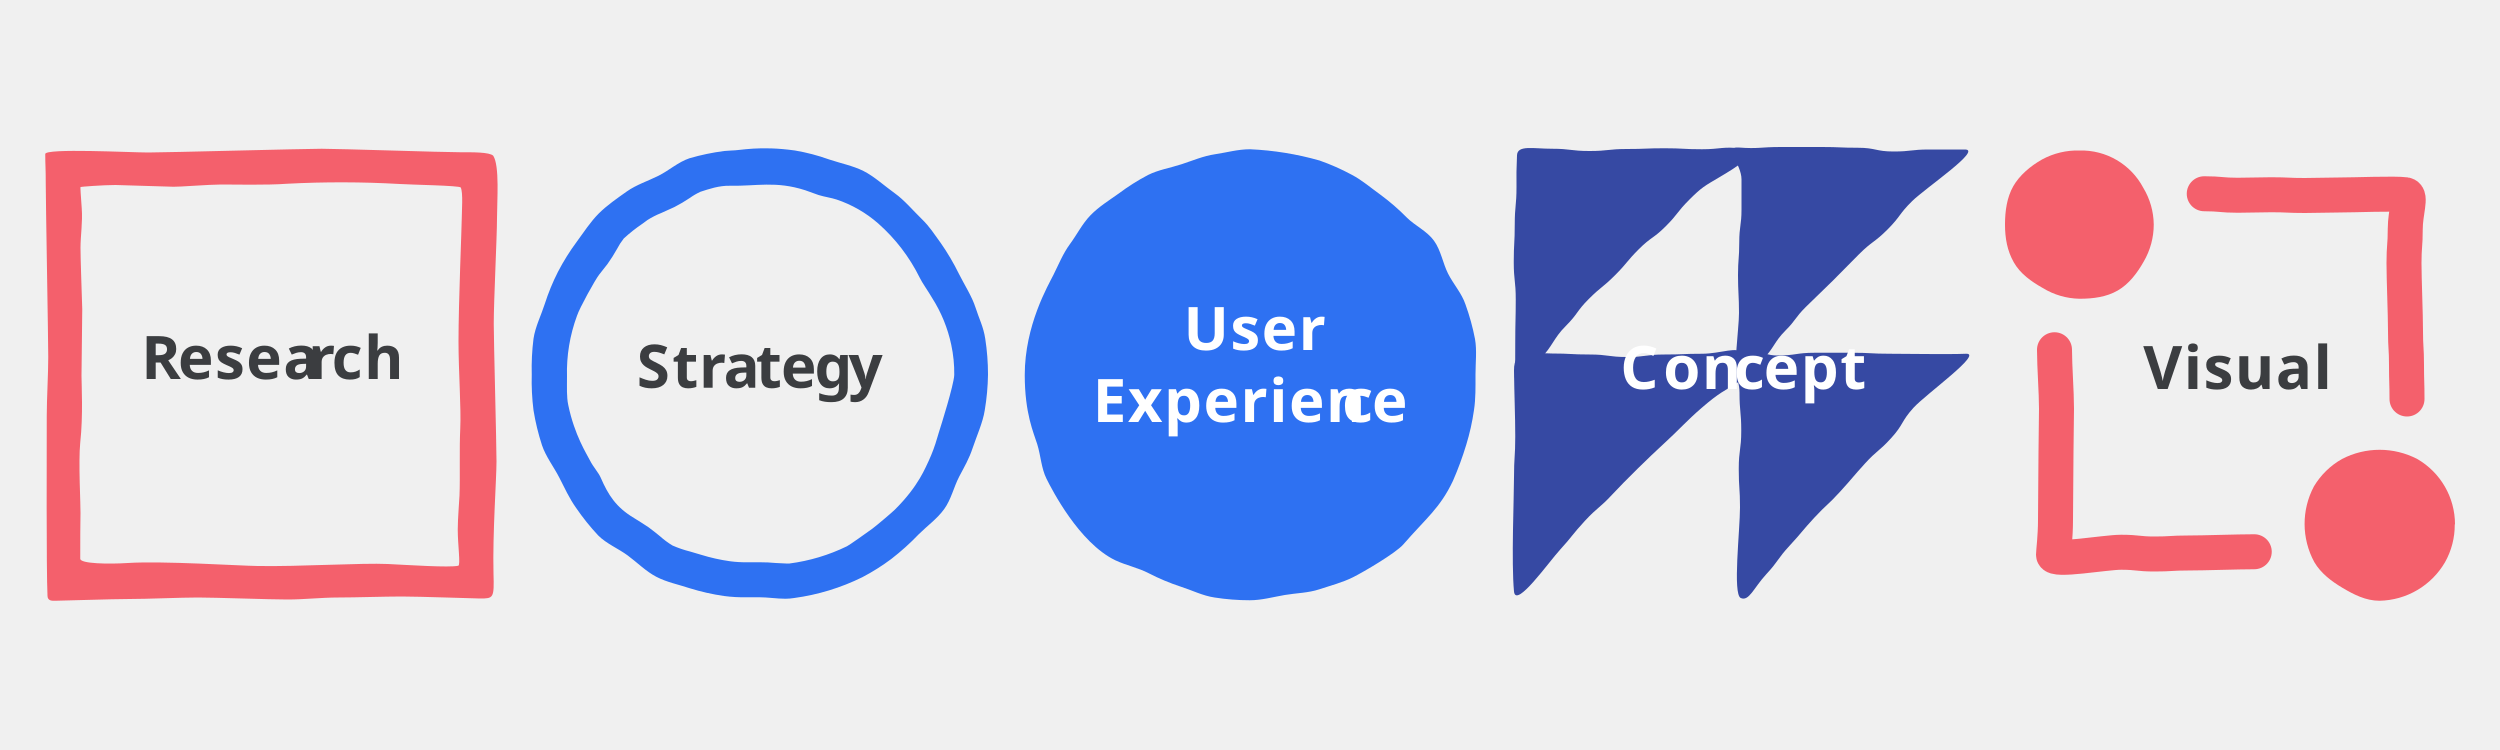
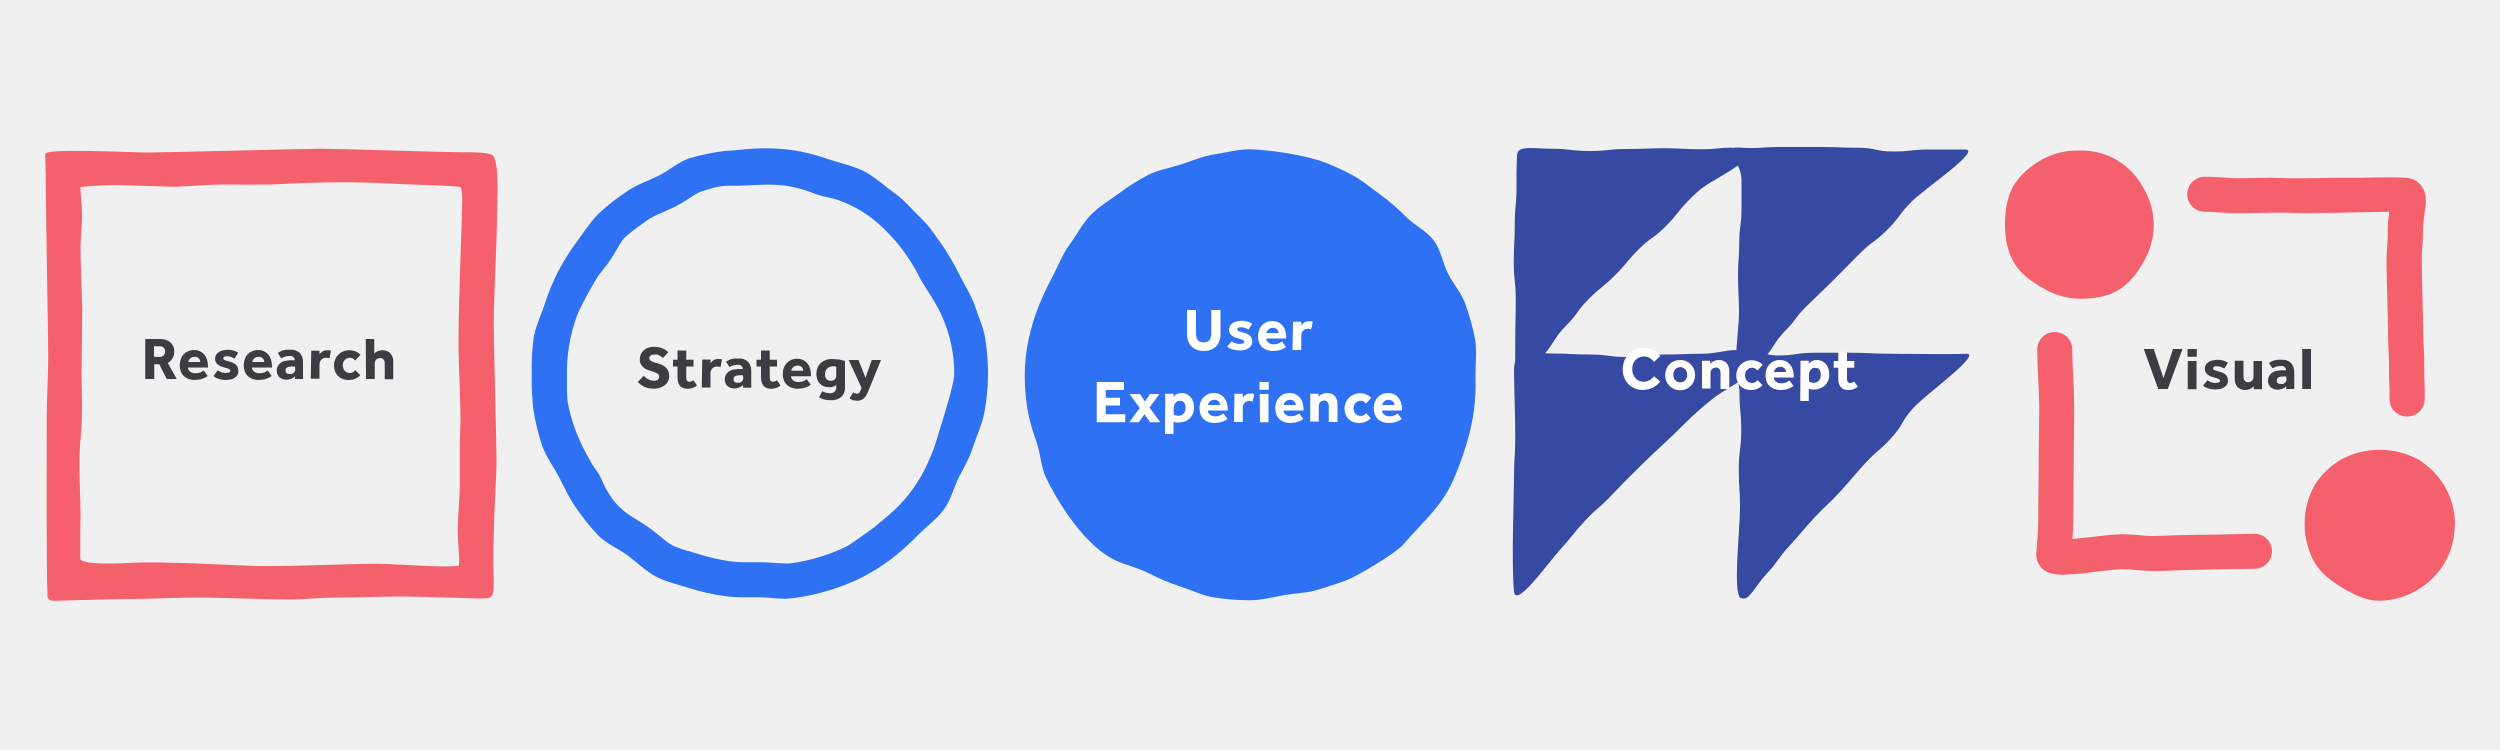
<svg xmlns="http://www.w3.org/2000/svg" viewBox="0 0 1000 300">
  <path d="M184.3,75c1,2.1.4,9.5.4,12.5s-1.3,33.5-1.3,49.1c0,11.8,1.1,26.9.7,34.9s0,19.4-.3,26.7c-.1,2.3-.7,9.3-.7,13.6,0,6.3,1.2,14.3.2,14.5-3.7.8-19.8-.3-28.2-.7-10-.5-35.7,1.1-52,.8-7.6-.1-38.1-2.1-52-1.2-7.7.5-19,.3-19-1.7,0-5,0-15.7.1-18.3s-.9-20.5-.1-28.2c1.2-10.9.5-23.1.5-26.7s.3-22.8.3-26.6c-.2-7-.7-19.9-.7-24.6s.9-10.2.5-15.7-.6-8.5-.5-8.6,9-.8,14-.8l23.2.7c1.8.1,14.4-.9,19.1-.9s18.3.3,26.3-.3a412.6,412.6,0,0,1,45.1.1C164.4,73.9,183.9,74.2,184.3,75ZM18.1,61.6c0,4.8.2,5.1.2,12s1,62.3,1,69.2-.6,16.7-.6,23.6c0,13.3-.2,61.2.3,72,.1,2.1,2,1.9,3.2,1.9,2.7,0,22.7-.7,29.7-.7s20.4-.6,27.3-.6,28.8.8,35.7.8,13.6-.8,20.5-.8,18.3-.4,25.3-.4,29.6.8,31.3.8c5.4,0,5.7-.1,5.4-10-.4-15.9,1.2-37.9,1.2-44.8s-1.1-48.2-1.1-55.1c0-9.1,1.3-35.1,1.3-42.1s1.1-21-1.5-25.1c-1.5-1.5-8.4-1.4-13.2-1.4-6.9,0-48.5-1.4-55.4-1.4S66.3,61,59.3,61,18.1,59.2,18.1,61.6Z" style="fill:#f4606c" />
-   <path d="M590.2,149.8c0,4.8.1,9.6-.6,14.2a91.5,91.5,0,0,1-3.1,13.9,131.3,131.3,0,0,1-5.3,14.4c-5.2,11-10.8,15-19.9,25.5-3.1,3.5-15.9,11-20.1,13.1s-8.9,3.3-13.4,4.8-9.2,1.5-13.9,2.3-9.2,2.1-14,2.1a91.1,91.1,0,0,1-14.1-1.1c-4.7-.7-9-2.9-13.4-4.3a87.6,87.6,0,0,1-12.9-5.4c-4.2-2.2-9.2-3.2-13.4-5.2-14.5-7-25.4-28.4-27.5-32.6s-2.3-9.3-3.7-13.8-5-12.2-5-27.7c0-19.9,9.4-35.9,11.5-40.1s3.8-8.5,6.6-12.3,4.9-8.1,8.2-11.5,7.5-6,11.3-8.7a86.6,86.6,0,0,1,11.7-7.4c4.2-2.1,8.8-2.8,13.4-4.3s8.7-3.3,13.4-4,9.2-2,14-2a121.3,121.3,0,0,1,27.8,4.5,89.2,89.2,0,0,1,12.9,5.7c4.2,2.2,7.7,5.3,11.5,8A88.3,88.3,0,0,1,562.7,87c3.3,3.3,8.1,5.4,10.9,9.3s3.5,8.9,5.6,13.1,5.5,7.9,7,12.4a91.2,91.2,0,0,1,3.8,13.8C590.8,140.1,590.2,145,590.2,149.8Z" style="fill:#2e71f2" />
-   <path d="M394.1,135.5c-.7-4.7-2.5-8.1-3.9-12.5s-4.5-9.2-6.6-13.4a94.3,94.3,0,0,0-7.3-12.4c-2.8-3.8-4.3-6.4-7.7-9.7s-6.9-7.5-10.7-10.2-8.3-6.8-12.5-8.9-9.2-3.1-13.7-4.6A80.1,80.1,0,0,0,318,60.2c-14.3-2-21.8,0-25.4,0l-2.9.2a91.3,91.3,0,0,0-13.9,2.9c-4.5,1.5-8.2,4.9-12.4,7s-8.9,3.6-12.7,6.3-7.9,5.5-11.2,8.8-6,7.5-8.8,11.3a89.9,89.9,0,0,0-7.5,12,87,87,0,0,0-5.3,12.9c-1.4,4.4-3.8,9.1-4.5,13.9a93.9,93.9,0,0,0-.7,14.3,94,94,0,0,0,.7,14.3,92.4,92.4,0,0,0,3.4,14c1.5,4.5,4.8,8.8,6.9,12.9s4,8.3,6.7,12.1a92.5,92.5,0,0,0,8.9,11.1c3.3,3.3,8,5.2,11.8,8s7.2,6.3,11.4,8.5,8.9,3.1,13.4,4.6a89.1,89.1,0,0,0,13.7,3.1,57.8,57.8,0,0,0,9,.5h5c3.6,0,7.1.6,10.6.6a22.8,22.8,0,0,0,3.5-.3,88.4,88.4,0,0,0,27.2-8.3,84.6,84.6,0,0,0,11.6-7.3,99.3,99.3,0,0,0,11-9.9c3.3-3.3,7.4-6.2,10.2-10.1s3.8-8.8,6-13,3.9-7,5.4-11.5,4.1-10.3,4.8-15a93.6,93.6,0,0,0,1.3-14.3A93.5,93.5,0,0,0,394.1,135.5Zm-18.6,37.6-.6,2a64,64,0,0,1-3.4,9.2c-1.2,2.3-3.8,9.9-13.6,19.6-.9.9-7.1,6.2-9,7.6s-9.4,6.7-10.1,7a74.4,74.4,0,0,1-23,6.9h-1.4l-4.1-.2c-1.9-.2-4.2-.3-6.5-.3h-5a45.7,45.7,0,0,1-6.8-.4,74.1,74.1,0,0,1-11.6-2.6l-4.4-1.3a43.3,43.3,0,0,1-7-2.4,32.8,32.8,0,0,1-5-3.7c-1.4-1.1-2.9-2.4-4.6-3.6s-4.1-2.6-5.8-3.7c-7.2-4.3-10.3-9.2-13.3-16.1-.9-2.1-3-4.3-4.3-6.9s-6.2-10.1-8.7-22.2c-.7-3.2-.5-7.2-.5-11.4a65,65,0,0,1,4-24.3c.9-2.9,7.3-14.5,8.9-16.5l3.3-4.2a65.2,65.2,0,0,0,3.8-6,26.4,26.4,0,0,1,2.7-4.2,63.9,63.9,0,0,1,7.6-6l1.9-1.4a33,33,0,0,1,5.5-2.8l5.3-2.4a63.3,63.3,0,0,0,6.1-3.6,25.7,25.7,0,0,1,4.3-2.5c3.4-1.1,7.4-2.5,11.8-2.4,10.6.2,18.3-2,30.1,1.8l5.3,1.9c2.6.8,5.1,1.1,7.2,1.8a48.7,48.7,0,0,1,16.7,9.6,70.7,70.7,0,0,1,16.6,21.7c.7,1.6,3.9,6.2,4.9,8a56.6,56.6,0,0,1,7.7,18.8,53.9,53.9,0,0,1,1.2,12.1C381.5,154.1,376.4,170.3,375.5,173.1Z" style="fill:#2e71f2" />
-   <text transform="translate(473.4 140)" style="font-size:24px;fill:#fff;font-family:Effra-Bold, Effra;font-weight:700;letter-spacing:0.025em">User<tspan x="-36.3" y="28.8">Experien</tspan>
-     <tspan x="63.5" y="28.8" style="letter-spacing:0.01em">c</tspan>
-     <tspan x="75.4" y="28.8">e</tspan>
-   </text>
+   <path d="M590.2,149.8a95.3,95.3,0,0,1-.6,14.2,91.5,91.5,0,0,1-3.1,13.9,131.3,131.3,0,0,1-5.3,14.4c-5.2,11-10.8,15-19.9,25.5-3.1,3.5-15.9,11-20.1,13.1s-8.9,3.3-13.4,4.8-9.2,1.5-13.9,2.3-9.2,2.1-14,2.1a91.1,91.1,0,0,1-14.1-1.1c-4.7-.7-9-2.9-13.4-4.3a87.6,87.6,0,0,1-12.9-5.4c-4.2-2.2-9.2-3.2-13.4-5.2-14.5-7-25.4-28.4-27.5-32.6s-2.3-9.3-3.7-13.8-5-12.2-5-27.7c0-19.9,9.4-35.9,11.5-40.1s3.8-8.5,6.6-12.3,4.9-8.1,8.2-11.5,7.5-6,11.3-8.7A86.6,86.6,0,0,1,459.2,70c4.2-2.1,8.8-2.8,13.4-4.3s8.7-3.3,13.4-4,9.2-2,14-2a121.3,121.3,0,0,1,27.8,4.5,89.2,89.2,0,0,1,12.9,5.7c4.2,2.2,7.7,5.3,11.5,8A88.3,88.3,0,0,1,562.7,87c3.3,3.3,8.1,5.4,10.9,9.3s3.5,8.9,5.6,13.1,5.5,7.9,7,12.4a91.2,91.2,0,0,1,3.8,13.8C590.8,140.1,590.2,145,590.2,149.8Z" style="fill:#2e71f2" />
+   <path d="M394.1,135.5c-.7-4.7-2.5-8.1-3.9-12.5s-4.5-9.2-6.6-13.4a94.3,94.3,0,0,0-7.3-12.4c-2.8-3.8-4.3-6.4-7.7-9.7s-6.9-7.5-10.7-10.2-8.3-6.8-12.5-8.9-9.2-3.1-13.7-4.6A80.1,80.1,0,0,0,318,60.2c-14.3-2-21.8,0-25.4,0l-2.9.2a91.3,91.3,0,0,0-13.9,2.9c-4.5,1.5-8.2,4.9-12.4,7s-8.9,3.6-12.7,6.3a86.8,86.8,0,0,0-11.2,8.8c-3.3,3.3-6,7.5-8.8,11.3a89.9,89.9,0,0,0-7.5,12,87,87,0,0,0-5.3,12.9c-1.4,4.4-3.8,9.1-4.5,13.9a93.9,93.9,0,0,0-.7,14.3,94,94,0,0,0,.7,14.3,92.4,92.4,0,0,0,3.4,14c1.5,4.5,4.8,8.8,6.9,12.9s4,8.3,6.7,12.1a92.5,92.5,0,0,0,8.9,11.1c3.3,3.3,8,5.2,11.8,8s7.2,6.3,11.4,8.5,8.9,3.1,13.4,4.6a89.1,89.1,0,0,0,13.7,3.1,57.8,57.8,0,0,0,9,.5h5c3.6,0,7.1.6,10.6.6l3.5-.3a88.4,88.4,0,0,0,27.2-8.3,84.6,84.6,0,0,0,11.6-7.3,99.3,99.3,0,0,0,11-9.9c3.3-3.3,7.4-6.2,10.2-10.1s3.8-8.8,6-13,3.9-7,5.4-11.5,4.1-10.3,4.8-15a85.8,85.8,0,0,0,.2-28.6Zm-18.6,37.6-.6,2a64,64,0,0,1-3.4,9.2,59.4,59.4,0,0,1-13.6,19.6c-.9.9-7.1,6.2-9,7.6s-9.4,6.7-10.1,7a74.4,74.4,0,0,1-23,6.9h-1.4l-4.1-.2a64.6,64.6,0,0,0-6.5-.3h-5a45.7,45.7,0,0,1-6.8-.4,74.1,74.1,0,0,1-11.6-2.6l-4.4-1.3a43.3,43.3,0,0,1-7-2.4,32.8,32.8,0,0,1-5-3.7c-1.4-1.1-2.9-2.4-4.6-3.6s-4.1-2.6-5.8-3.7c-7.2-4.3-10.3-9.2-13.3-16.1-.9-2.1-3-4.3-4.3-6.9s-6.2-10.1-8.7-22.2c-.7-3.2-.5-7.2-.5-11.4a65,65,0,0,1,4-24.3c.9-2.9,7.3-14.5,8.9-16.5l3.3-4.2a65.2,65.2,0,0,0,3.8-6,26.4,26.4,0,0,1,2.7-4.2,63.9,63.9,0,0,1,7.6-6L259,88a33,33,0,0,1,5.5-2.8l5.3-2.4a63.3,63.3,0,0,0,6.1-3.6,25.7,25.7,0,0,1,4.3-2.5c3.4-1.1,7.4-2.5,11.8-2.4,10.6.2,18.3-2,30.1,1.8l5.3,1.9c2.6.8,5.1,1.1,7.2,1.8a48.7,48.7,0,0,1,16.7,9.6,70.7,70.7,0,0,1,16.6,21.7c.7,1.6,3.9,6.2,4.9,8a56.6,56.6,0,0,1,7.7,18.8,53.9,53.9,0,0,1,1.2,12.1C381.5,154.1,376.4,170.3,375.5,173.1Z" style="fill:#2e71f2" />
+   <g style="isolation:isolate">
+     <g style="isolation:isolate">
+       <path d="M474.8,124h3.6v9.5a6,6,0,0,0,.2,1.4,2.8,2.8,0,0,0,.5,1.1,2.4,2.4,0,0,0,.9.7l1.5.3,1.4-.3a2.4,2.4,0,0,0,.9-.7,2.8,2.8,0,0,0,.5-1.1,6,6,0,0,0,.2-1.4V124h3.7v9.9a7.2,7.2,0,0,1-.5,2.6,5.7,5.7,0,0,1-1.3,2.1,6.2,6.2,0,0,1-2.1,1.3,7.7,7.7,0,0,1-2.8.5,7.9,7.9,0,0,1-2.8-.5,5.9,5.9,0,0,1-2.1-1.3,5.8,5.8,0,0,1-1.3-2.1,7.2,7.2,0,0,1-.5-2.6Z" style="fill:#fff" />
+       <path d="M492.7,136.5a4.4,4.4,0,0,0,1.5.8,5,5,0,0,0,1.7.3l1.3-.2a.7.7,0,0,0,.5-.7.8.8,0,0,0-.1-.4l-.4-.3-.8-.3-1.3-.4-1.3-.4-1.1-.7a3.2,3.2,0,0,1-.8-1,3.1,3.1,0,0,1,.1-2.8,3.5,3.5,0,0,1,1-1.1,4.7,4.7,0,0,1,1.5-.7l1.9-.3a8.8,8.8,0,0,1,2.5.3,7.2,7.2,0,0,1,2,.9l-1.5,2.3-1.3-.6a4.2,4.2,0,0,0-1.6-.3,2.2,2.2,0,0,0-1.2.2.7.7,0,0,0-.4.6q0,.6.7.8l2,.6a5.3,5.3,0,0,1,2.5,1.3,3.2,3.2,0,0,1,.8,2.2,3,3,0,0,1-.4,1.6,3.5,3.5,0,0,1-1.1,1.1,5.3,5.3,0,0,1-1.6.7l-1.8.2a9.8,9.8,0,0,1-2.9-.4,5.1,5.1,0,0,1-2.2-1.2Z" style="fill:#fff" />
+       <path d="M514.4,138.8l-.6.4-1,.5-1.5.5-1.9.2a7.2,7.2,0,0,1-2.6-.4,5.6,5.6,0,0,1-2-1.2,5.2,5.2,0,0,1-1.2-1.9,6.9,6.9,0,0,1-.4-2.5,6.6,6.6,0,0,1,.4-2.3,5.7,5.7,0,0,1,1.1-1.9,5.6,5.6,0,0,1,1.8-1.3,5.9,5.9,0,0,1,2.4-.5,5.6,5.6,0,0,1,2.4.5,5,5,0,0,1,1.7,1.3,5.8,5.8,0,0,1,1.1,2,9,9,0,0,1,.4,2.6v.6h-8a2.1,2.1,0,0,0,.8,1.6,3.1,3.1,0,0,0,2.1.7,5.2,5.2,0,0,0,2.2-.4l1.2-.7Zm-3-5.6a2,2,0,0,0-.1-.7l-.4-.7-.7-.5-1-.2-1.1.2-.8.5-.5.7a1.9,1.9,0,0,0-.2.7Z" style="fill:#fff" />
+       <path d="M517.2,128.7h3.3v1.4a5.2,5.2,0,0,1,1.2-1.1,3.3,3.3,0,0,1,2-.5h.8l.6.2-.6,3-1.2-.2a2.7,2.7,0,0,0-2,.7,2.8,2.8,0,0,0-.8,2.1V140h-3.5Z" style="fill:#fff" />
+     </g>
+     <g style="isolation:isolate">
+       <path d="M438.7,152.8h10.9V156h-7.3v3.1H448v3.1h-5.7v3.5h7.8v3.2H438.7Z" style="fill:#fff" />
+       <path d="M455.9,163.2l-4.1-5.6H456l2,3,2-3h3.8l-4,5.4,4.3,5.9H460l-2.2-3.2-2.3,3.2h-3.8Z" style="fill:#fff" />
+       <path d="M466.1,157.5h3.3v1.2a3.6,3.6,0,0,1,1.4-1.1,4.5,4.5,0,0,1,1.8-.4,4.7,4.7,0,0,1,2.2.5,4.6,4.6,0,0,1,1.6,1.3,5.6,5.6,0,0,1,.9,1.8,7.5,7.5,0,0,1,.3,2.1,6.5,6.5,0,0,1-.5,2.7,5.6,5.6,0,0,1-1.4,1.9,5.5,5.5,0,0,1-1.9,1.1,6.4,6.4,0,0,1-2.1.4h-1.3l-1-.3v4.9h-3.4Zm3.4,8.3a3.6,3.6,0,0,0,2,.5,2.5,2.5,0,0,0,2-.9,3.4,3.4,0,0,0,.7-2.3,4.4,4.4,0,0,0-.1-1.1,2.8,2.8,0,0,0-.4-.9,2.1,2.1,0,0,0-.7-.6l-1.1-.2-1,.2-.7.6a2.5,2.5,0,0,0-.5.8,2.9,2.9,0,0,0-.2.9Z" style="fill:#fff" />
+       <path d="M491,167.6l-.6.4-1,.5-1.5.5-1.9.2a7.2,7.2,0,0,1-2.6-.4,5.6,5.6,0,0,1-2-1.2,5.2,5.2,0,0,1-1.2-1.9,6.9,6.9,0,0,1-.4-2.5,6.6,6.6,0,0,1,.4-2.3,5.7,5.7,0,0,1,1.1-1.9,5.5,5.5,0,0,1,1.8-1.3,5.9,5.9,0,0,1,2.4-.5,5.6,5.6,0,0,1,2.4.5,5,5,0,0,1,1.7,1.3,5.8,5.8,0,0,1,1.1,2,9,9,0,0,1,.4,2.6v.6h-8a2.1,2.1,0,0,0,.8,1.6,3.1,3.1,0,0,0,2.1.7,5.2,5.2,0,0,0,2.2-.4l1.2-.7Zm-3-5.6a2,2,0,0,0-.1-.7l-.4-.7-.7-.5-1-.2-1.1.2-.8.5-.5.7a1.9,1.9,0,0,0-.2.7Z" style="fill:#fff" />
+       <path d="M493.8,157.5h3.3V159a5.2,5.2,0,0,1,1.2-1.1,3.3,3.3,0,0,1,2-.5h.8l.6.2-.6,3-1.2-.2a2.7,2.7,0,0,0-2,.7,2.8,2.8,0,0,0-.8,2.1v5.6h-3.5Z" style="fill:#fff" />
+       <path d="M503.8,152.8h3.7v3.1h-3.7Zm.1,4.8h3.5v11.3H504Z" style="fill:#fff" />
+       <path d="M521.3,167.6l-.6.4-1,.5-1.5.5-1.9.2a7.2,7.2,0,0,1-2.6-.4,5.6,5.6,0,0,1-2-1.2,5.2,5.2,0,0,1-1.2-1.9,6.9,6.9,0,0,1-.4-2.5,6.6,6.6,0,0,1,.4-2.3,5.7,5.7,0,0,1,1.1-1.9,5.6,5.6,0,0,1,1.8-1.3,5.9,5.9,0,0,1,2.4-.5,5.6,5.6,0,0,1,2.4.5,5,5,0,0,1,1.7,1.3,5.8,5.8,0,0,1,1.1,2,9,9,0,0,1,.4,2.6v.6h-8a2.1,2.1,0,0,0,.8,1.6,3.1,3.1,0,0,0,2.1.7,5.2,5.2,0,0,0,2.2-.4l1.2-.7Zm-3-5.6a2,2,0,0,0-.1-.7l-.4-.7-.7-.5-1-.2-1.1.2-.8.5-.5.7a1.9,1.9,0,0,0-.2.7Z" style="fill:#fff" />
+       <path d="M524.1,157.5h3.3v1.2a4,4,0,0,1,1.5-1.1,4.5,4.5,0,0,1,1.9-.4,4.1,4.1,0,0,1,3.1,1.2,4.7,4.7,0,0,1,1.1,3.4v7h-3.5v-6.5a2.2,2.2,0,0,0-.5-1.5,1.6,1.6,0,0,0-1.3-.6l-1,.2-.7.5a2.2,2.2,0,0,0-.4.8,3,3,0,0,0-.1.9v6h-3.4Z" style="fill:#fff" />
+     </g>
+     <g style="isolation:isolate">
+       <path d="M548.3,167.3a5.9,5.9,0,0,1-1.8,1.3,6.1,6.1,0,0,1-2.7.6,6.7,6.7,0,0,1-2.5-.4,5.5,5.5,0,0,1-1.9-1.2,5.7,5.7,0,0,1-1.2-1.9,6.4,6.4,0,0,1-.4-2.4,6,6,0,0,1,.5-2.3,6,6,0,0,1,1.3-1.9,5.8,5.8,0,0,1,1.9-1.3,6.2,6.2,0,0,1,2.4-.5,6.5,6.5,0,0,1,2.7.5,5.7,5.7,0,0,1,1.9,1.3l-2.1,2.3-.9-.8a2.8,2.8,0,0,0-1.5-.3l-1.1.3-.8.7a2.8,2.8,0,0,0-.5.9,3.6,3.6,0,0,0-.2,1.1,3.4,3.4,0,0,0,.2,1.1,3,3,0,0,0,.5,1l.8.7,1.1.3a2.9,2.9,0,0,0,1.5-.3l1-.8Z" style="fill:#fff" />
+     </g>
+     <g style="isolation:isolate">
+       <path d="M560.7,167.6l-.6.4-1,.5-1.5.5-1.9.2a7.2,7.2,0,0,1-2.6-.4,5.6,5.6,0,0,1-2-1.2,5.2,5.2,0,0,1-1.2-1.9,6.9,6.9,0,0,1-.4-2.5,6.6,6.6,0,0,1,.4-2.3,5.7,5.7,0,0,1,1.1-1.9,5.5,5.5,0,0,1,1.8-1.3,5.9,5.9,0,0,1,2.4-.5,5.6,5.6,0,0,1,2.4.5,4.9,4.9,0,0,1,1.7,1.3,5.8,5.8,0,0,1,1.1,2,8.9,8.9,0,0,1,.4,2.6v.6h-8a2.1,2.1,0,0,0,.8,1.6,3.1,3.1,0,0,0,2.1.7,5.2,5.2,0,0,0,2.2-.4l1.2-.7Zm-3-5.6a2,2,0,0,0-.1-.7l-.4-.7-.7-.5-1-.2-1.1.2-.8.5-.5.7a1.9,1.9,0,0,0-.2.7Z" style="fill:#fff" />
+     </g>
+   </g>
  <path d="M861.5,89.8a29.3,29.3,0,0,1-4,14.8c-2.6,4.6-5.9,9-10.4,11.6s-9.8,3.3-15.3,3.3a29.1,29.1,0,0,1-14.7-4.3c-4.6-2.6-9-5.7-11.6-10.3S802,95.3,802,89.8s.8-10.9,3.3-15.3,6.9-8.1,11.5-10.7a29.7,29.7,0,0,1,15-3.6,28,28,0,0,1,25.5,14.9A29,29,0,0,1,861.5,89.8Z" style="fill:#f4606c" />
-   <path d="M981.9,209.8a30.3,30.3,0,0,1-3.9,15.1,31,31,0,0,1-26.2,15.4c-5.5,0-10.3-2.5-14.7-5.1s-8.8-5.9-11.4-10.4a32,32,0,0,1-.1-30.3,30.6,30.6,0,0,1,11.2-10.9,32.6,32.6,0,0,1,30.1,0,30.2,30.2,0,0,1,15.1,26.1Z" style="fill:#f4606c" />
-   <text transform="translate(857.3 155.6)" style="font-size:24px;fill:#3b3d40;font-family:Effra-Bold, Effra;font-weight:700;letter-spacing:0.025em">Visual</text>
-   <text transform="translate(254.7 155.1)" style="font-size:24px;fill:#3b3d40;font-family:Effra-Bold, Effra;font-weight:700;letter-spacing:0.002em">S<tspan x="14.2" y="0" style="letter-spacing:0.025em">t</tspan>
-     <tspan x="24.9" y="0" style="letter-spacing:0.015em">r</tspan>
-     <tspan x="34.7" y="0" style="letter-spacing:0.025em">a</tspan>
-     <tspan x="47.6" y="0">t</tspan>
-     <tspan x="57.7" y="0" style="letter-spacing:0.025em">e</tspan>
-     <tspan x="71.1" y="0" style="letter-spacing:0.005em">g</tspan>
-     <tspan x="84.7" y="0" style="letter-spacing:0.025em">y</tspan>
-   </text>
-   <text transform="translate(56.5 151.6)" style="font-size:24px;fill:#3b3d40;font-family:Effra-Bold, Effra;font-weight:700;letter-spacing:0.005em">R<tspan x="14.7" y="0" style="letter-spacing:0.025em">esea</tspan>
-     <tspan x="66.7" y="0" style="letter-spacing:0.005em">r</tspan>
-     <tspan x="76.2" y="0" style="letter-spacing:0.025em">ch</tspan>
-   </text>
-   <path d="M901.7,220.7c-6.7,0-20,.5-26.6.5s-6.7.4-13.3.4-6.7-.7-13.3-.7-27.1,3.8-27.1,1c0-1.2.8-7.2.8-14s.2-20.4.2-27.2.2-10.4.2-17.2-.8-16.8-.8-23.6" style="fill:none;stroke:#f4606c;stroke-linecap:round;stroke-linejoin:round;stroke-width:14px" />
-   <path d="M881.7,77.5c6.7,0,6.7.6,13.4.6l13.4-.2c6.7,0,6.7.3,13.4.3l13.4-.2c6.7,0,22.7-.7,26.9-.1,2.5.3-.1,7-.1,13.7s-.5,6.8-.5,13.6.6,20.4.6,27.2.4,6.8.4,13.6.2,6.8.2,13.6" style="fill:none;stroke:#f4606c;stroke-linecap:round;stroke-linejoin:round;stroke-width:14px" />
+   <path d="M981.9,209.8a30.3,30.3,0,0,1-3.9,15.1,31,31,0,0,1-26.2,15.4c-5.5,0-10.3-2.5-14.7-5.1s-8.8-5.9-11.4-10.4a32,32,0,0,1-.1-30.3,30.6,30.6,0,0,1,11.2-10.9,32.6,32.6,0,0,1,30.1,0A30.2,30.2,0,0,1,982,209.7Z" style="fill:#f4606c" />
+   <g style="isolation:isolate">
+     <path d="M857.5,139.6h4l3.9,11.7,3.8-11.7H873l-5.9,16h-3.8Z" style="fill:#3b3d40" />
+     <path d="M875,139.6h3.7v3.1H875Zm.1,4.8h3.5v11.3h-3.5Z" style="fill:#3b3d40" />
+     <path d="M883,152.1a4.4,4.4,0,0,0,1.5.8,5,5,0,0,0,1.7.3l1.3-.2a.7.7,0,0,0,.5-.7.8.8,0,0,0-.1-.4l-.4-.3-.8-.3-1.3-.4-1.3-.4-1.1-.7a3.2,3.2,0,0,1-.8-1,3.1,3.1,0,0,1,.1-2.8,3.5,3.5,0,0,1,1-1.1,4.7,4.7,0,0,1,1.5-.7l1.9-.3a8.8,8.8,0,0,1,2.5.3,7.2,7.2,0,0,1,2,.9l-1.5,2.3-1.3-.6a4.2,4.2,0,0,0-1.6-.3,2.2,2.2,0,0,0-1.2.2.7.7,0,0,0-.4.6q0,.6.7.8l2,.6a5.3,5.3,0,0,1,2.5,1.3,3.2,3.2,0,0,1,.8,2.2,3,3,0,0,1-.4,1.6,3.5,3.5,0,0,1-1.1,1.1,5.3,5.3,0,0,1-1.6.7l-1.8.2a9.8,9.8,0,0,1-2.9-.4,5.1,5.1,0,0,1-2.2-1.2Z" style="fill:#3b3d40" />
+     <path d="M893.9,144.3h3.5v6.5a2.3,2.3,0,0,0,.5,1.5,1.7,1.7,0,0,0,1.4.6l.9-.2.7-.5a2.2,2.2,0,0,0,.4-.8,3.1,3.1,0,0,0,.1-.9v-6.1h3.4v11.3h-3.3v-1.2a4.2,4.2,0,0,1-1.5,1.1,4.4,4.4,0,0,1-1.9.4,4.1,4.1,0,0,1-3.1-1.2,4.7,4.7,0,0,1-1.1-3.4Z" style="fill:#3b3d40" />
+     <path d="M914.5,154.5a3.7,3.7,0,0,1-1.5,1,5.1,5.1,0,0,1-2,.4l-1.3-.2-1.2-.6a3.1,3.1,0,0,1-.9-1.1,3.4,3.4,0,0,1-.4-1.7,3.8,3.8,0,0,1,.4-1.8,3.7,3.7,0,0,1,1.1-1.3,5,5,0,0,1,1.6-.8l2.1-.3h2v-.2a1.4,1.4,0,0,0-.2-.7l-.5-.5-.7-.3h-.8a5.4,5.4,0,0,0-1.9.3l-1.3.6-1.4-2.1.8-.5,1.1-.5,1.4-.3h1.8a4.8,4.8,0,0,1,3.8,1.4,5.4,5.4,0,0,1,1.2,3.7v6.6h-3.2Zm0-3.9h-1.2a3.8,3.8,0,0,0-2,.4,1.3,1.3,0,0,0-.6,1.2q0,1.4,1.7,1.4h.8l.7-.4.5-.6a1.8,1.8,0,0,0,.2-.8Z" style="fill:#3b3d40" />
+     <path d="M920.9,139.6h3.5v16h-3.5Z" style="fill:#3b3d40" />
+   </g>
+   <g style="isolation:isolate">
+     <g style="isolation:isolate">
+       <path d="M257.5,150.3l.7.7.9.6,1.1.5,1.3.2h.8l.7-.3.5-.6a1.3,1.3,0,0,0,.2-.7,1.5,1.5,0,0,0-.9-1.4,11.9,11.9,0,0,0-2.7-1l-1.7-.6a5.3,5.3,0,0,1-1.3-1,4.2,4.2,0,0,1-.9-1.3,4.2,4.2,0,0,1-.3-1.7,5,5,0,0,1,.4-1.9,4.4,4.4,0,0,1,1.1-1.6,5.2,5.2,0,0,1,1.8-1.1,7.6,7.6,0,0,1,2.6-.4l2.2.3,1.6.6,1.1.7.6.6-2.1,2.3-.6-.5-.8-.5-.9-.4h-1.8l-.7.3-.5.5a1.1,1.1,0,0,0-.2.6,1.5,1.5,0,0,0,.9,1.3,8.4,8.4,0,0,0,2.4.8l1.7.6a5.7,5.7,0,0,1,1.5,1,4.5,4.5,0,0,1,1.1,1.5,5,5,0,0,1,.4,2.1,4.2,4.2,0,0,1-.5,2,5.1,5.1,0,0,1-1.3,1.6,6.1,6.1,0,0,1-1.9,1,7.6,7.6,0,0,1-2.4.4l-2.2-.2-1.8-.6-1.4-.9-1.1-1Z" style="fill:#3b3d40" />
+     </g>
+     <g style="isolation:isolate">
+       <path d="M271,146.6h-1.8v-2.7H271v-3.7h3.5v3.7h2.9v2.7h-2.9V151a2.1,2.1,0,0,0,.3,1.3,1.2,1.2,0,0,0,1,.4l.9-.2.7-.4,1.4,2.1a5.6,5.6,0,0,1-3.6,1.3,5.1,5.1,0,0,1-2-.3,3.4,3.4,0,0,1-1.3-1,3.7,3.7,0,0,1-.7-1.5,7.9,7.9,0,0,1-.2-1.9Z" style="fill:#3b3d40" />
+     </g>
+     <g style="isolation:isolate">
+       <path d="M280.9,143.8h3.3v1.4a5.2,5.2,0,0,1,1.2-1.1,3.3,3.3,0,0,1,2-.5h.8l.6.2-.6,3-1.2-.2a2.7,2.7,0,0,0-2,.7,2.8,2.8,0,0,0-.8,2.1v5.6h-3.5Z" style="fill:#3b3d40" />
+     </g>
+     <g style="isolation:isolate">
+       <path d="M297.2,154a3.7,3.7,0,0,1-1.5,1,5.1,5.1,0,0,1-2,.4l-1.3-.2-1.2-.6a3.1,3.1,0,0,1-.9-1.1,3.4,3.4,0,0,1-.4-1.7,3.8,3.8,0,0,1,.4-1.8,3.7,3.7,0,0,1,1.1-1.3,5,5,0,0,1,1.6-.8l2.1-.3h2v-.2a1.4,1.4,0,0,0-.2-.7l-.5-.5-.7-.3H295a5.4,5.4,0,0,0-1.9.3l-1.3.6-1.4-2.1.8-.5,1.1-.5,1.4-.3h1.8a4.8,4.8,0,0,1,3.8,1.4,5.4,5.4,0,0,1,1.2,3.7v6.6h-3.2Zm0-3.9H296a3.8,3.8,0,0,0-2,.4,1.3,1.3,0,0,0-.6,1.2q0,1.4,1.7,1.4h.8l.7-.4.5-.6a1.8,1.8,0,0,0,.2-.8Z" style="fill:#3b3d40" />
+     </g>
+     <g style="isolation:isolate">
+       <path d="M304.4,146.6h-1.8v-2.7h1.8v-3.7h3.5v3.7h2.9v2.7h-2.9V151a2.1,2.1,0,0,0,.3,1.3,1.2,1.2,0,0,0,1,.4l.9-.2.7-.4,1.4,2.1a5.6,5.6,0,0,1-3.6,1.3,5.1,5.1,0,0,1-2-.3,3.4,3.4,0,0,1-1.3-1,3.7,3.7,0,0,1-.7-1.5,7.9,7.9,0,0,1-.2-1.9Z" style="fill:#3b3d40" />
+     </g>
+     <g style="isolation:isolate">
+       <path d="M324.3,153.9l-.6.4-1,.5-1.5.5-1.9.2a7.2,7.2,0,0,1-2.6-.4,5.6,5.6,0,0,1-2-1.2,5.2,5.2,0,0,1-1.2-1.9,6.9,6.9,0,0,1-.4-2.5,6.6,6.6,0,0,1,.4-2.3,5.7,5.7,0,0,1,1.1-1.9,5.5,5.5,0,0,1,1.8-1.3,5.9,5.9,0,0,1,2.4-.5,5.6,5.6,0,0,1,2.4.5,5,5,0,0,1,1.7,1.3,5.8,5.8,0,0,1,1.1,2,9,9,0,0,1,.4,2.6v.6h-8a2.1,2.1,0,0,0,.8,1.6,3.1,3.1,0,0,0,2.1.7,5.2,5.2,0,0,0,2.2-.4l1.2-.7Zm-3-5.6a2,2,0,0,0-.1-.7l-.4-.7-.7-.5-1-.2-1.1.2-.8.5-.5.7a1.9,1.9,0,0,0-.2.7Z" style="fill:#3b3d40" />
+     </g>
+     <g style="isolation:isolate">
+       <path d="M328.9,156.5l1.4.6,1.7.2a2.6,2.6,0,0,0,1.8-.6,2.4,2.4,0,0,0,.7-1.9v-.8a4.2,4.2,0,0,1-2.9.9,5.5,5.5,0,0,1-2.1-.4,4.4,4.4,0,0,1-1.6-1.1,5,5,0,0,1-1-1.7,6.9,6.9,0,0,1,.1-4.6,5.6,5.6,0,0,1,1.3-1.9,5.8,5.8,0,0,1,2-1.2,7.7,7.7,0,0,1,2.7-.4l2.7.2,2.3.6v10.3a5.2,5.2,0,0,1-1.5,4.1,6.2,6.2,0,0,1-4.2,1.3,10.7,10.7,0,0,1-2.6-.3,6.6,6.6,0,0,1-2.1-.9Zm5.6-9.8-.7-.2H333l-1.3.3-.9.7a2.7,2.7,0,0,0-.6,1,3.9,3.9,0,0,0-.2,1.2,3,3,0,0,0,.6,1.9,2.1,2.1,0,0,0,1.7.7,2.4,2.4,0,0,0,1.6-.5,2.1,2.1,0,0,0,.6-1.6Z" style="fill:#3b3d40" />
+     </g>
+     <g style="isolation:isolate">
+       <path d="M341.3,156.9l.6.4.8.2a1.3,1.3,0,0,0,.9-.3,3.4,3.4,0,0,0,.7-1.2l.3-.9-5.1-11.1h3.9l2.8,7.1,2.5-7.1h3.7L347.9,155l-.8,1.9a7.5,7.5,0,0,1-.9,1.7,4.4,4.4,0,0,1-1.3,1.2,3.8,3.8,0,0,1-2,.5l-1.7-.2-1.4-.7Z" style="fill:#3b3d40" />
+     </g>
+   </g>
+   <g style="isolation:isolate">
+     <g style="isolation:isolate">
+       <path d="M58.1,135.6h6a7,7,0,0,1,2.4.4,5.1,5.1,0,0,1,1.8,1.1,4.4,4.4,0,0,1,1.1,1.6,5.4,5.4,0,0,1,.3,1.9,5.3,5.3,0,0,1-.7,2.7,5,5,0,0,1-1.9,1.9l3.6,6.4h-4l-3-5.9h-2v5.9H58.1Zm5.8,7.2a2.2,2.2,0,0,0,1.6-3.7,2.1,2.1,0,0,0-1.6-.6H61.6v4.2Z" style="fill:#3b3d40" />
+     </g>
+     <g style="isolation:isolate">
+       <path d="M83.1,150.4l-.6.4-1,.5-1.5.5-1.9.2a7.2,7.2,0,0,1-2.6-.4,5.6,5.6,0,0,1-2-1.2,5.2,5.2,0,0,1-1.2-1.9,6.9,6.9,0,0,1-.4-2.5,6.6,6.6,0,0,1,.4-2.3,5.7,5.7,0,0,1,1.1-1.9,5.5,5.5,0,0,1,1.8-1.3,5.9,5.9,0,0,1,2.4-.5,5.6,5.6,0,0,1,2.4.5,5,5,0,0,1,1.7,1.3,5.8,5.8,0,0,1,1.1,2,9,9,0,0,1,.4,2.6v.6h-8a2.1,2.1,0,0,0,.8,1.6,3.1,3.1,0,0,0,2.1.7,5.2,5.2,0,0,0,2.2-.4l1.2-.7Zm-3-5.6a2,2,0,0,0-.1-.7l-.4-.7-.7-.5-1-.2-1.1.2-.8.5-.5.7a1.9,1.9,0,0,0-.2.7Z" style="fill:#3b3d40" />
+       <path d="M87.1,148.1a4.4,4.4,0,0,0,1.5.8,5,5,0,0,0,1.7.3l1.3-.2a.7.7,0,0,0,.5-.7.8.8,0,0,0-.1-.4l-.4-.3-.8-.3-1.3-.4-1.3-.4-1.1-.7a3.2,3.2,0,0,1-.8-1,3.1,3.1,0,0,1,.1-2.8,3.5,3.5,0,0,1,1-1.1,4.7,4.7,0,0,1,1.5-.7l1.9-.3a8.8,8.8,0,0,1,2.5.3,7.2,7.2,0,0,1,2,.9l-1.5,2.3-1.3-.6a4.2,4.2,0,0,0-1.6-.3,2.2,2.2,0,0,0-1.2.2.7.7,0,0,0-.4.6q0,.6.7.8l2,.6a5.3,5.3,0,0,1,2.5,1.3,3.2,3.2,0,0,1,.8,2.2A3,3,0,0,1,95,150a3.5,3.5,0,0,1-1.1,1.1,5.3,5.3,0,0,1-1.6.7l-1.8.2a9.8,9.8,0,0,1-2.9-.4,5.1,5.1,0,0,1-2.2-1.2Z" style="fill:#3b3d40" />
+       <path d="M108.7,150.4l-.6.4-1,.5-1.5.5-1.9.2a7.2,7.2,0,0,1-2.6-.4,5.6,5.6,0,0,1-2-1.2,5.2,5.2,0,0,1-1.2-1.9,6.9,6.9,0,0,1-.4-2.5,6.6,6.6,0,0,1,.4-2.3,5.7,5.7,0,0,1,1.1-1.9,5.5,5.5,0,0,1,1.8-1.3,5.9,5.9,0,0,1,2.4-.5,5.6,5.6,0,0,1,2.4.5,5,5,0,0,1,1.7,1.3,5.8,5.8,0,0,1,1.1,2,9,9,0,0,1,.4,2.6v.6h-8a2.1,2.1,0,0,0,.8,1.6,3.1,3.1,0,0,0,2.1.7,5.2,5.2,0,0,0,2.2-.4l1.2-.7Zm-3-5.6a2,2,0,0,0-.1-.7l-.4-.7-.7-.5-1-.2-1.1.2-.8.5-.5.7a1.9,1.9,0,0,0-.2.7Z" style="fill:#3b3d40" />
+       <path d="M118,150.5a3.7,3.7,0,0,1-1.5,1,5.1,5.1,0,0,1-2,.4l-1.3-.2-1.2-.6a3.1,3.1,0,0,1-.9-1.1,3.4,3.4,0,0,1-.4-1.7,3.8,3.8,0,0,1,.4-1.8,3.7,3.7,0,0,1,1.1-1.3,5,5,0,0,1,1.6-.8l2.1-.3h2v-.2a1.4,1.4,0,0,0-.2-.7l-.5-.5-.7-.3h-.8a5.4,5.4,0,0,0-1.9.3l-1.3.6-1.4-2.1.8-.5,1.1-.5,1.4-.3h1.8a4.8,4.8,0,0,1,3.8,1.4,5.4,5.4,0,0,1,1.2,3.7v6.6h-3.2Zm0-3.9h-1.2a3.8,3.8,0,0,0-2,.4,1.3,1.3,0,0,0-.6,1.2q0,1.4,1.7,1.4h.8l.7-.4.5-.6a1.8,1.8,0,0,0,.2-.8Z" style="fill:#3b3d40" />
+     </g>
+     <g style="isolation:isolate">
+       <path d="M124.5,140.3h3.3v1.4a5.2,5.2,0,0,1,1.2-1.1,3.3,3.3,0,0,1,2-.5h.8l.6.2-.6,3-1.2-.2a2.7,2.7,0,0,0-2,.7,2.8,2.8,0,0,0-.8,2.1v5.6h-3.5Z" style="fill:#3b3d40" />
+     </g>
+     <g style="isolation:isolate">
+       <path d="M144.1,150.1a5.9,5.9,0,0,1-1.8,1.3,6.1,6.1,0,0,1-2.7.6,6.7,6.7,0,0,1-2.5-.4,5.5,5.5,0,0,1-1.9-1.2,5.7,5.7,0,0,1-1.2-1.9,6.4,6.4,0,0,1-.4-2.4,6,6,0,0,1,1.7-4.2,5.8,5.8,0,0,1,1.9-1.3,6.2,6.2,0,0,1,2.4-.5,6.5,6.5,0,0,1,2.7.5,5.7,5.7,0,0,1,1.9,1.3l-2.1,2.3-.9-.8a2.8,2.8,0,0,0-1.5-.3l-1.1.3-.8.7a2.8,2.8,0,0,0-.5.9,3.6,3.6,0,0,0-.2,1.1,3.4,3.4,0,0,0,.2,1.1,2.9,2.9,0,0,0,.5,1l.8.7,1.1.3a2.9,2.9,0,0,0,1.5-.3l1-.8Z" style="fill:#3b3d40" />
+       <path d="M146.3,135.6h3.4v5.8a3.5,3.5,0,0,1,1.5-1,5.2,5.2,0,0,1,1.8-.3,4.2,4.2,0,0,1,3.1,1.2,4.6,4.6,0,0,1,1.2,3.4v7h-3.4v-6.4a2.2,2.2,0,0,0-.5-1.5,1.7,1.7,0,0,0-1.3-.6l-1,.2-.7.5a2.2,2.2,0,0,0-.4.8,3.1,3.1,0,0,0-.1.9v6h-3.5Z" style="fill:#3b3d40" />
+     </g>
+   </g>
+   <path d="M825.2,229.9c-4,0-6.3-.7-8.2-2.4a7.6,7.6,0,0,1-2.5-5.7c0-.7.1-1.4.2-2.9s.6-6.7.6-11.1.1-8.6.1-13.7.1-10.2.1-13.5.1-6.1.1-8.7.1-5.1.1-8.5-.2-7.4-.4-11.5-.4-8.6-.4-12.1a7,7,0,0,1,14,0c0,3.2.2,7.4.4,11.5s.4,8.6.4,12.1-.1,6.1-.1,8.7-.1,5.1-.1,8.5-.1,8.6-.1,13.7-.1,10.2-.1,13.5-.1,5.6-.3,7.8l8.5-.9c4.5-.5,8.4-1,11.1-1a62,62,0,0,1,7.4.4,48.2,48.2,0,0,0,5.9.3l6.2-.2c1.8-.1,3.6-.2,7.1-.2l13-.2,13.6-.3a7,7,0,0,1,0,14l-13.2.2-13.4.3-6.2.2c-1.7.1-3.6.2-7.1.2a62,62,0,0,1-7.4-.4,48.2,48.2,0,0,0-5.9-.3c-1.9,0-5.7.4-9.5.9A135.4,135.4,0,0,1,825.2,229.9Z" style="fill:#f4606c" />
+   <path d="M962.8,166.6a7,7,0,0,1-7-7c0-3.3,0-4.9-.1-6.6s-.1-3.5-.1-7-.1-4.7-.2-6.4-.2-3.6-.2-7.2-.2-8.4-.3-13.4-.3-10.3-.3-13.8.1-5.5.3-7.4.2-3.2.2-6.2a49.2,49.2,0,0,1,.6-6.9l-11.6.2-8.7.2-13.3.2-7.1-.2h-6.3l-13.3.2h-.1a71.5,71.5,0,0,1-7.3-.3,57.4,57.4,0,0,0-6.1-.3,7,7,0,0,1,0-14,71.6,71.6,0,0,1,7.3.3,57.2,57.2,0,0,0,6,.3l13.3-.2h.1l7,.2h6.3l13.3-.2h8.6c9.6-.2,16.2-.3,19.4.1a8,8,0,0,1,5.3,3.1c2.5,3.2,1.9,7.1,1.3,11.2a44.6,44.6,0,0,0-.6,6.3c0,3.6-.1,5.5-.3,7.3s-.2,3.2-.2,6.3.2,8.4.3,13.4.3,10.3.3,13.8.1,4.7.2,6.4.2,3.6.2,7.2,0,4.9.1,6.6.1,3.5.1,7A7,7,0,0,1,962.8,166.6Z" style="fill:#f4606c" />
  <path d="M696.5,141.5c-.8-3.3-8.2,0-15.7,0s-7.5.3-15,.3-7.5,1-15,1-7.5-1-15-1-7.5-.4-15-.4-15.3-2.6-15.2,6.8.5,18.2.5,26.4-.5,8.2-.5,16.3-1.1,34.1,0,45.7c.7,7,13.9-11.8,18.5-16.8s4.8-6,9.9-11.5,5.7-4.9,10.9-10.5,15-15.2,20.6-20.3,9.4-9.4,15.1-14.3c7.4-6.4,8.9-6.6,15.1-10.6S698.4,149,696.5,141.5Z" style="fill:#3649a3" />
  <path d="M696.5,59.4c-7.4-.9-8.2.3-15.7.3s-7.5-.4-15-.4-7.5.3-15,.3-7.5.8-15,.8-7.5-.9-15-.9-13.8-1.6-14,2.6c-.3,8.5-.2,5.2-.2,12.7s-.7,7.5-.7,15-.4,7.5-.4,15,.8,7.5.8,15-.2,9.3-.2,16.8,0,8.6-.2,13c-.4,7.1,5.2-1.1,10.2-6.1s5.2-8.1,10.2-13.1,4.2-5.8,9.2-10.8,5.5-4.5,10.5-9.5,4.5-5.4,9.5-10.4,5.8-4.2,10.8-9.2,4.4-5.6,9.4-10.6,6.1-5.5,12.2-9.1S705.2,60.5,696.5,59.4Z" style="fill:#3649a3" />
  <path d="M786.4,141.5c-7.2.3-23,0-30.5,0s-7.5-.4-15-.4h-15c-7.5,0-7.5,1.1-15,1.1s-8.9-5.2-14.4.4-.7,6.9-.7,14.5.7,7.6.7,15.2-1,7.6-1,15.3.5,7.6.5,15.3c0,9.3-3,34.8.3,36.3s5.2-4.1,10.2-9.5,4.4-6.1,9.4-11.5,4.8-5.7,9.8-11.1,5.4-5,10.4-10.5,4.8-5.6,9.8-11.1,5.6-4.8,10.6-10.3,3.9-6.6,8.9-12.1S793.4,141.2,786.4,141.5Z" style="fill:#3649a3" />
-   <path d="M785.9,59.8H771.6c-7.1,0-7.1.8-14.2.8s-7.1-1.5-14.3-1.5-7.1-.3-14.3-.3H712.3c-8.3,0-8.8.8-16.9.2-6.1-.4,1.2,6.7,1.2,12.7s0,6.1,0,12.2-.9,6.6-.9,13.1-.5,6.6-.5,13.1.4,8.5.4,15.1-2.7,23.8-.1,24.8c5.8,2.4,5.2-1.8,9.6-6.2s4.6-7.1,9-11.5,3.8-5.1,8.2-9.5L733,112.4l10.6-10.7c5.3-5.3,6.1-4.6,11.4-9.9s4.5-6.1,9.9-11.4S793.2,59.7,785.9,59.8Z" style="fill:#3649a3" />
-   <text transform="translate(648.1 155.6)" style="font-size:24px;fill:#fff;font-family:Effra-Bold, Effra;font-weight:700;letter-spacing:0.035em">C<tspan x="17.2" y="0" style="letter-spacing:0.025em">on</tspan>
-     <tspan x="45.5" y="0" style="letter-spacing:0.01em">c</tspan>
-     <tspan x="57.4" y="0" style="letter-spacing:0.025em">ept</tspan>
-   </text>
+   <path d="M785.9,59.8H771.6c-7.1,0-7.1.8-14.2.8s-7.1-1.5-14.3-1.5-7.1-.3-14.3-.3H712.3c-8.3,0-8.8.8-16.9.2-6.1-.4,1.2,6.7,1.2,12.7V83.9c0,6.1-.9,6.6-.9,13.1s-.5,6.6-.5,13.1.4,8.5.4,15.1-2.7,23.8-.1,24.8c5.8,2.4,5.2-1.8,9.6-6.2s4.6-7.1,9-11.5,3.8-5.1,8.2-9.5L733,112.4l10.6-10.7c5.3-5.3,6.1-4.6,11.4-9.9s4.5-6.1,9.9-11.4S793.2,59.7,785.9,59.8Z" style="fill:#3649a3" />
+   <g style="isolation:isolate">
+     <g style="isolation:isolate">
+       <path d="M664.1,152.6a7.4,7.4,0,0,1-1.2,1.3l-1.6,1.1-1.9.7-2.1.3a8.7,8.7,0,0,1-3.3-.6,7.7,7.7,0,0,1-2.6-1.7,7.8,7.8,0,0,1-1.7-2.6,9.6,9.6,0,0,1,0-6.7,7.9,7.9,0,0,1,4.3-4.5,8.4,8.4,0,0,1,3.4-.7,8.8,8.8,0,0,1,3.9.8,7.3,7.3,0,0,1,2.8,2.4l-2.5,2.4a5.9,5.9,0,0,0-1.7-1.6,4.4,4.4,0,0,0-2.4-.6,4.6,4.6,0,0,0-1.9.4,4.2,4.2,0,0,0-1.5,1.1,5,5,0,0,0-.9,1.6,6.1,6.1,0,0,0,0,3.9,4.7,4.7,0,0,0,.9,1.6,4.3,4.3,0,0,0,1.4,1.1,4.5,4.5,0,0,0,1.9.4l1.5-.2,1.1-.5.9-.7.7-.8Z" style="fill:#fff" />
+     </g>
+     <g style="isolation:isolate">
+       <path d="M666.1,150a6.2,6.2,0,0,1,.4-2.3,5.9,5.9,0,0,1,1.2-1.9,5.7,5.7,0,0,1,1.9-1.3,6.3,6.3,0,0,1,2.5-.5,6.2,6.2,0,0,1,2.4.5,5.7,5.7,0,0,1,1.9,1.3,5.9,5.9,0,0,1,1.2,1.9,6.4,6.4,0,0,1,0,4.7,5.8,5.8,0,0,1-3.1,3.2,6.1,6.1,0,0,1-2.4.5,6.2,6.2,0,0,1-2.5-.5,5.8,5.8,0,0,1-3.1-3.2A6.2,6.2,0,0,1,666.1,150Zm6,3,1.2-.3a2.5,2.5,0,0,0,.9-.7,2.9,2.9,0,0,0,.5-1,3.8,3.8,0,0,0,0-2.2,2.8,2.8,0,0,0-.5-1l-.9-.7-1.2-.3-1.2.3a2.4,2.4,0,0,0-.9.7,3.1,3.1,0,0,0-.5,1,3.6,3.6,0,0,0,0,2.2,3.2,3.2,0,0,0,.5,1,2.4,2.4,0,0,0,.9.7Z" style="fill:#fff" />
+       <path d="M680.8,144.3h3.3v1.2a4,4,0,0,1,1.5-1.1,4.5,4.5,0,0,1,1.9-.4,4.1,4.1,0,0,1,3.1,1.2,4.7,4.7,0,0,1,1.1,3.4v7h-3.5v-6.5a2.2,2.2,0,0,0-.5-1.5,1.6,1.6,0,0,0-1.3-.6l-1,.2-.7.5a2.2,2.2,0,0,0-.4.8,3,3,0,0,0-.1.9v6h-3.4Z" style="fill:#fff" />
+     </g>
+     <g style="isolation:isolate">
+       <path d="M705,154.1a5.9,5.9,0,0,1-1.8,1.3,6.1,6.1,0,0,1-2.7.6,6.7,6.7,0,0,1-2.5-.4,5.5,5.5,0,0,1-1.9-1.2,5.7,5.7,0,0,1-1.2-1.9,6.4,6.4,0,0,1-.4-2.4,6,6,0,0,1,1.7-4.2,5.8,5.8,0,0,1,1.9-1.3,6.2,6.2,0,0,1,2.4-.5,6.5,6.5,0,0,1,2.7.5,5.7,5.7,0,0,1,1.9,1.3l-2.1,2.3-.9-.8a2.8,2.8,0,0,0-1.5-.3l-1.1.3-.8.7a2.8,2.8,0,0,0-.5.9,3.6,3.6,0,0,0-.2,1.1,3.4,3.4,0,0,0,.2,1.1,2.9,2.9,0,0,0,.5,1l.8.7,1.1.3a2.9,2.9,0,0,0,1.5-.3l1-.8Z" style="fill:#fff" />
+     </g>
+     <g style="isolation:isolate">
+       <path d="M717.4,154.4l-.6.4-1,.5-1.5.5-1.9.2a7.2,7.2,0,0,1-2.6-.4,5.6,5.6,0,0,1-2-1.2,5.2,5.2,0,0,1-1.2-1.9,6.9,6.9,0,0,1-.4-2.5,6.6,6.6,0,0,1,.4-2.3,5.7,5.7,0,0,1,1.1-1.9,5.5,5.5,0,0,1,1.8-1.3,5.9,5.9,0,0,1,2.4-.5,5.6,5.6,0,0,1,2.4.5,4.9,4.9,0,0,1,1.7,1.3,5.8,5.8,0,0,1,1.1,2,9,9,0,0,1,.4,2.6v.6h-8a2.1,2.1,0,0,0,.8,1.6,3.1,3.1,0,0,0,2.1.7,5.2,5.2,0,0,0,2.2-.4l1.2-.7Zm-3-5.6a2,2,0,0,0-.1-.7l-.4-.7-.7-.5-1-.2-1.1.2-.8.5-.5.7a1.9,1.9,0,0,0-.2.7Z" style="fill:#fff" />
+       <path d="M720.2,144.3h3.3v1.2a3.6,3.6,0,0,1,1.4-1.1,4.5,4.5,0,0,1,1.8-.4,4.7,4.7,0,0,1,2.2.5,4.6,4.6,0,0,1,1.6,1.3,5.6,5.6,0,0,1,.9,1.8,7.5,7.5,0,0,1,.3,2.1,6.4,6.4,0,0,1-.5,2.7,5.6,5.6,0,0,1-1.4,1.9,5.5,5.5,0,0,1-1.9,1.1,6.4,6.4,0,0,1-2.1.4h-1.3l-1-.3v4.9h-3.4Zm3.4,8.3a3.6,3.6,0,0,0,2,.5,2.5,2.5,0,0,0,2-.9,3.4,3.4,0,0,0,.7-2.3,4.4,4.4,0,0,0-.1-1.1,2.8,2.8,0,0,0-.4-.9,2,2,0,0,0-.7-.6l-1.1-.2-1,.2-.7.6a2.6,2.6,0,0,0-.5.8,2.9,2.9,0,0,0-.2.9Z" style="fill:#fff" />
+       <path d="M735.3,147.1h-1.8v-2.7h1.8v-3.7h3.5v3.7h2.9v2.7h-2.9v4.4a2.1,2.1,0,0,0,.3,1.3,1.2,1.2,0,0,0,1,.4l.9-.2.7-.4,1.4,2.1a5.6,5.6,0,0,1-3.6,1.3,5.1,5.1,0,0,1-2-.3,3.4,3.4,0,0,1-1.3-1,3.7,3.7,0,0,1-.7-1.5,7.9,7.9,0,0,1-.2-1.9Z" style="fill:#fff" />
+     </g>
+   </g>
  <rect width="1000" height="300" style="fill:none" />
</svg>
